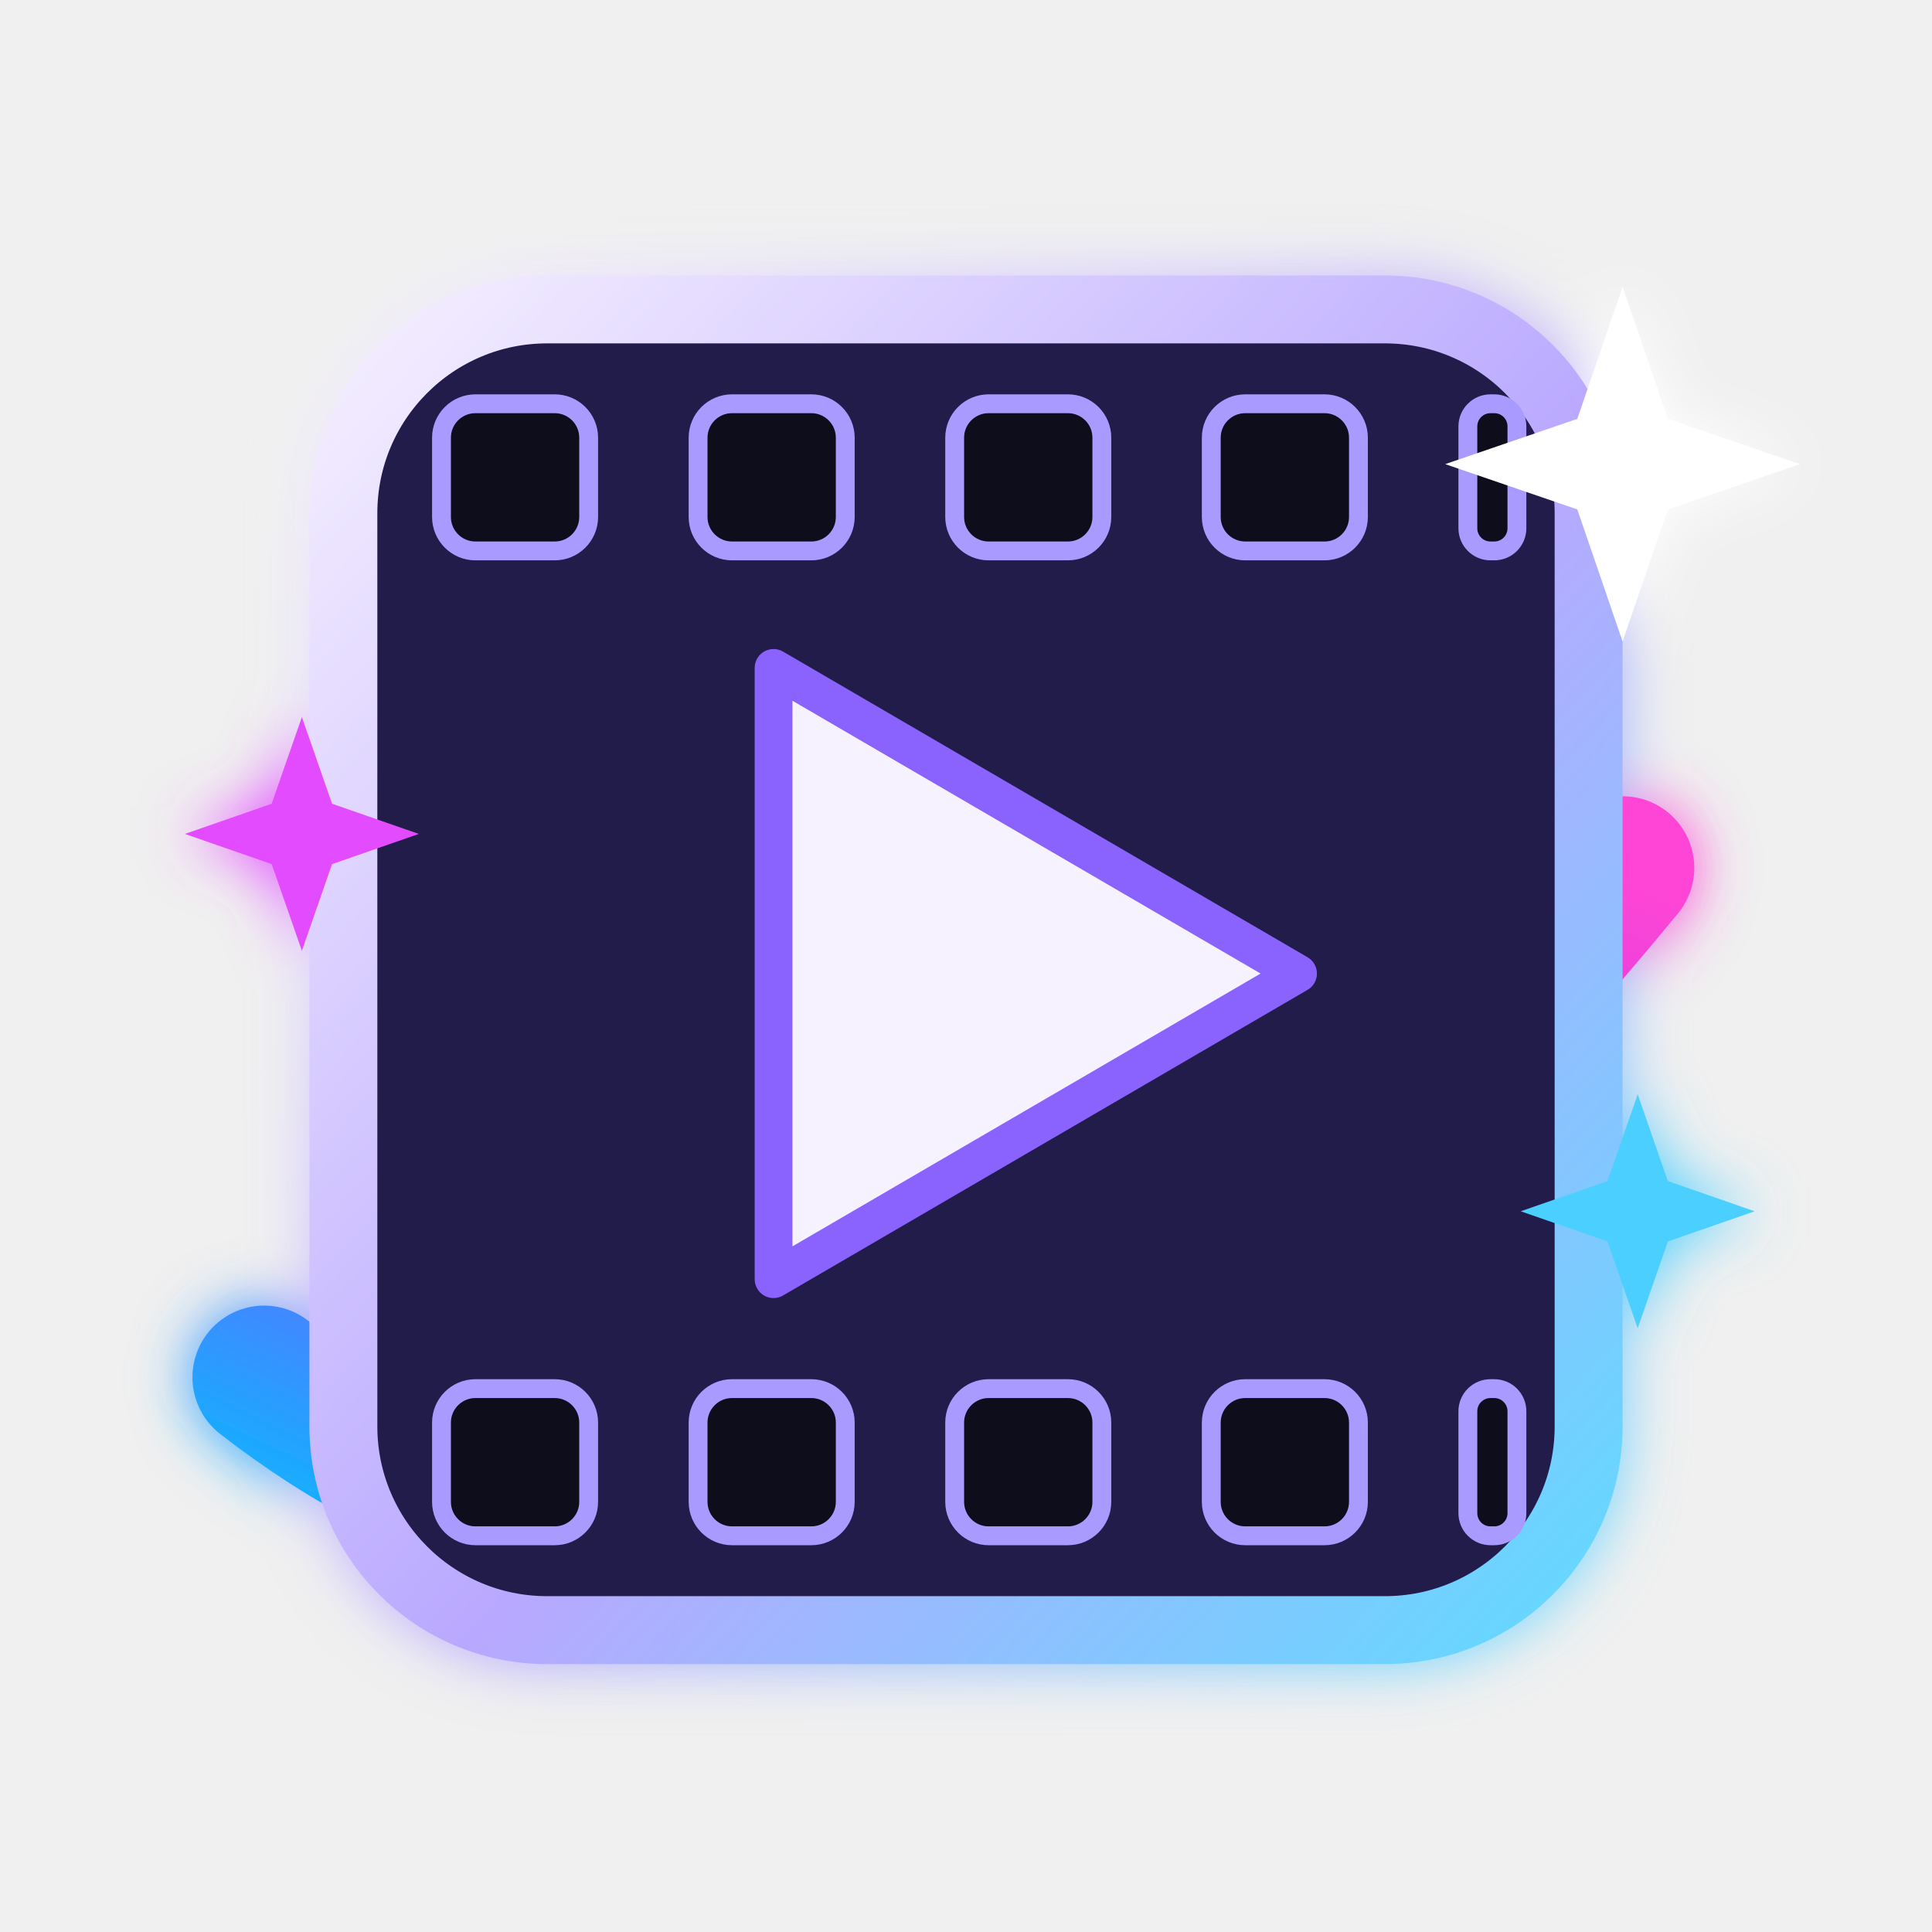
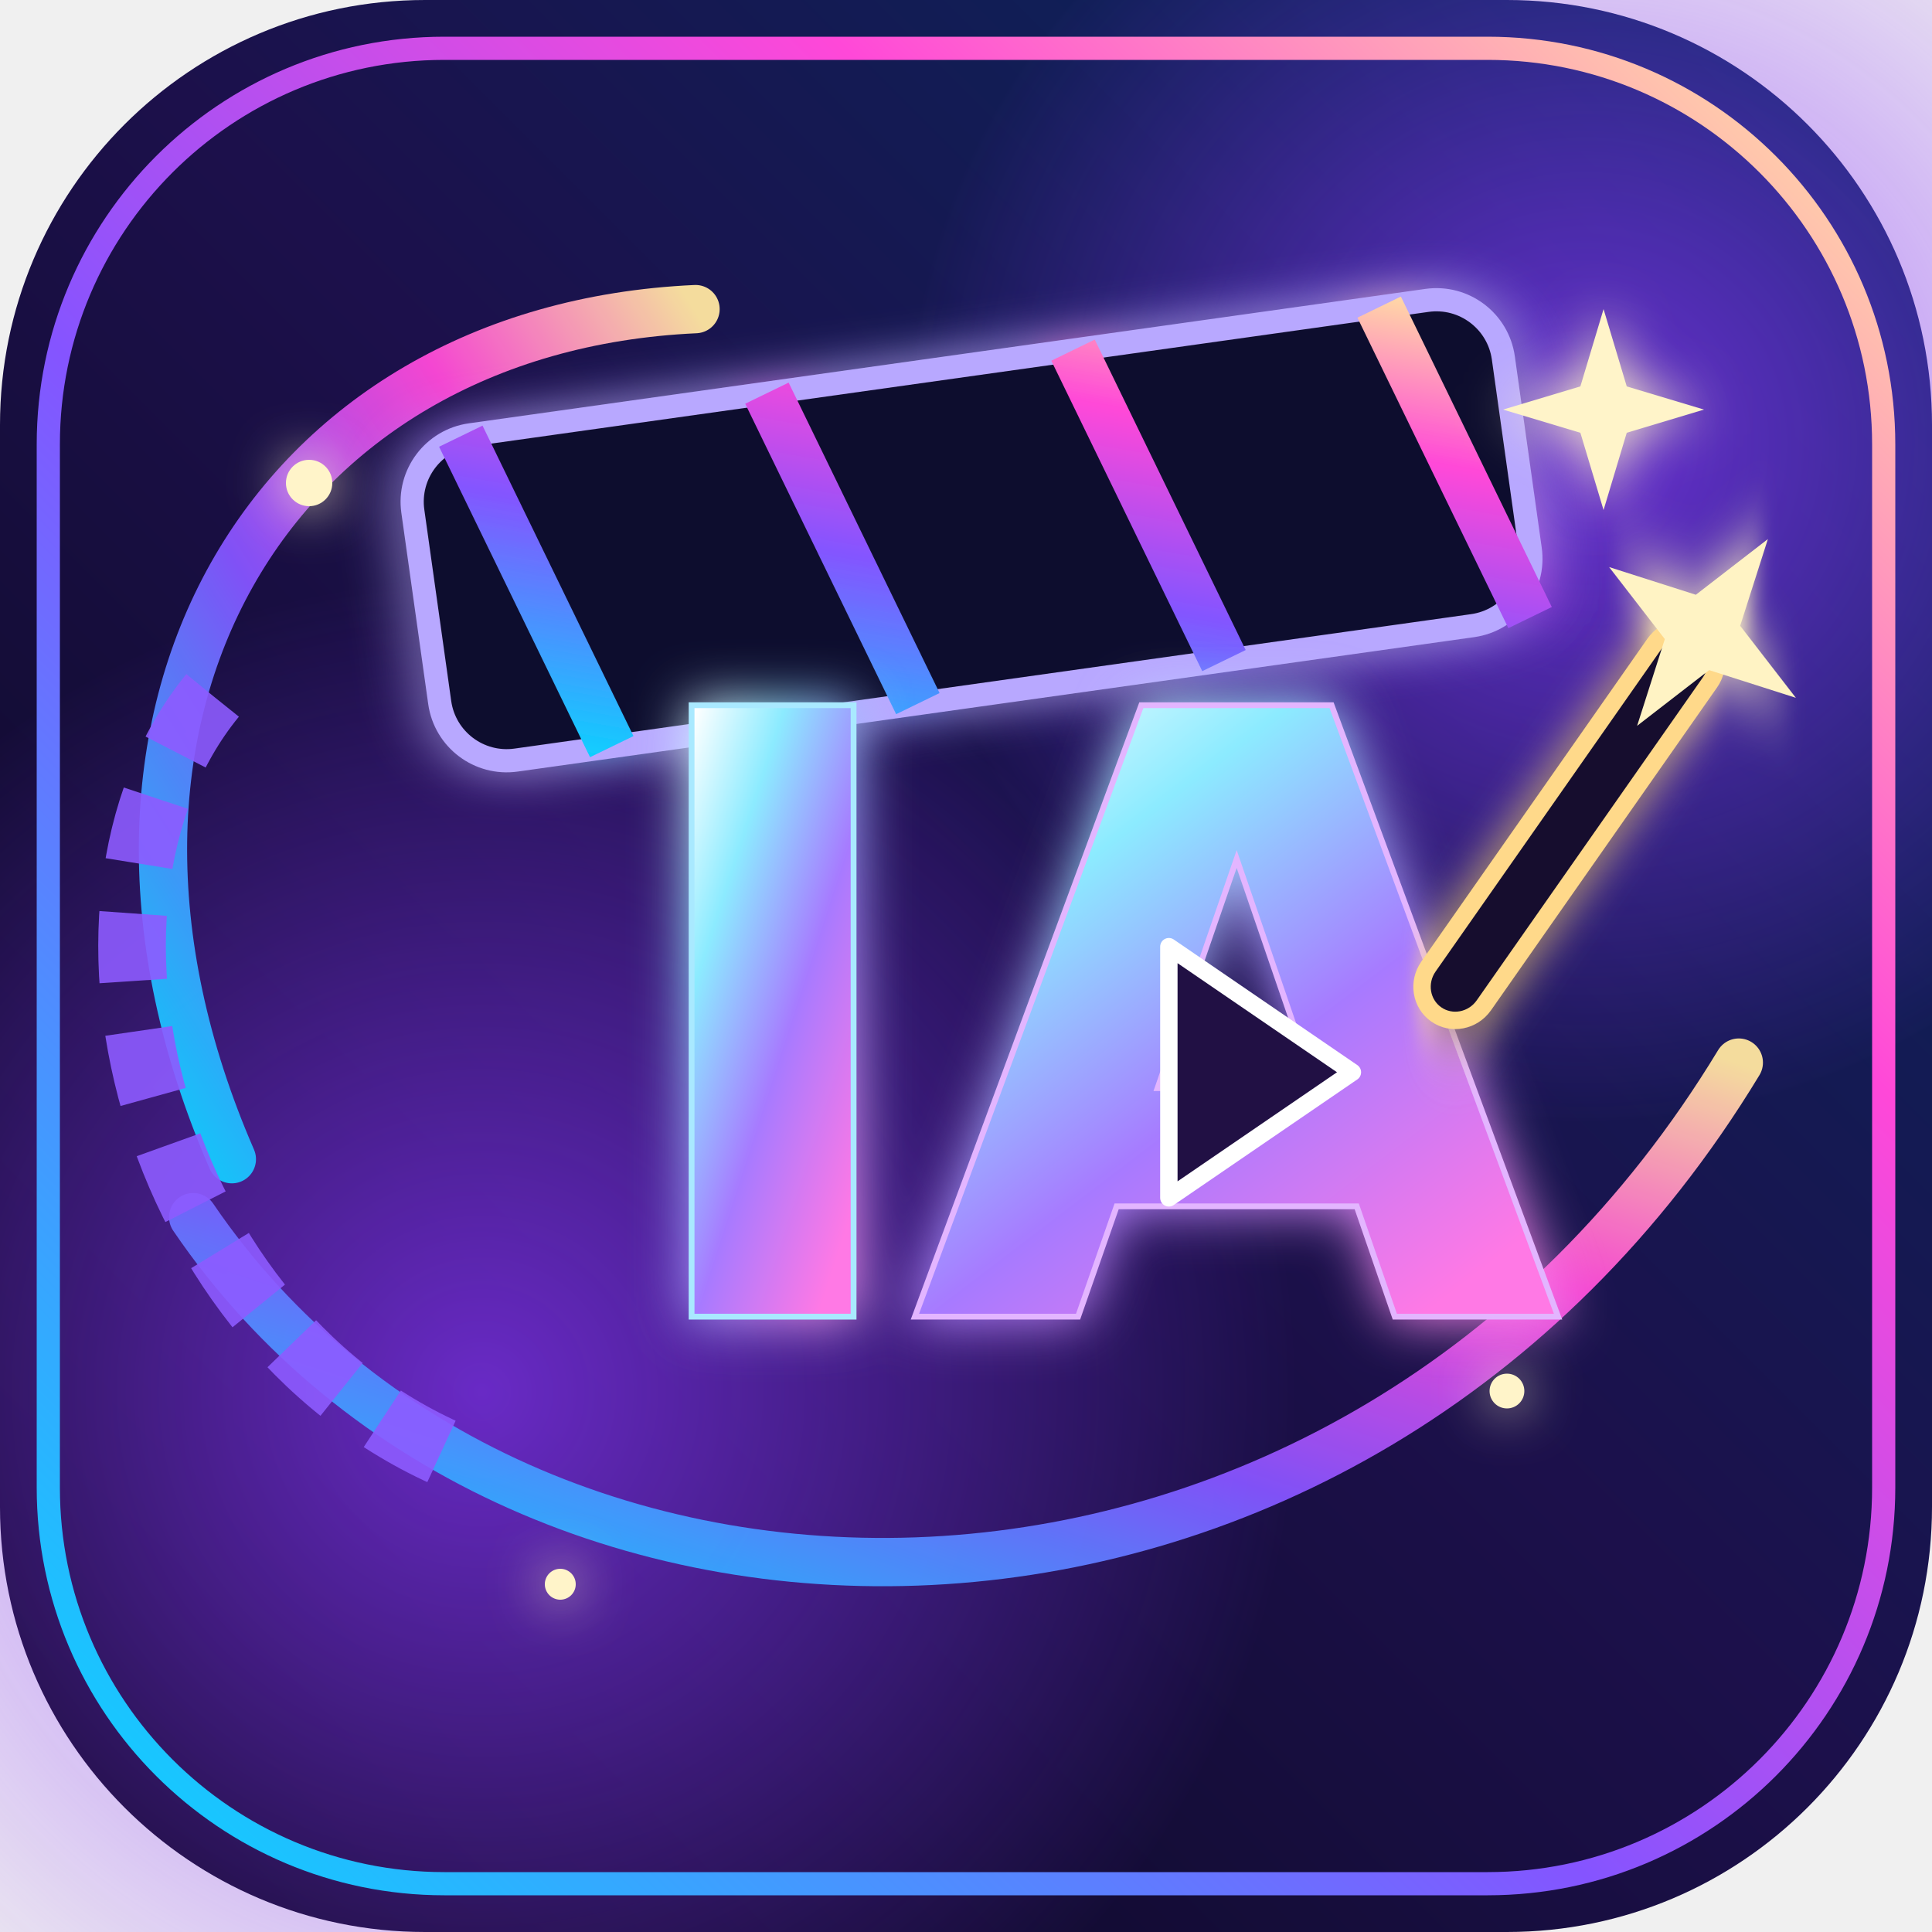
<svg xmlns="http://www.w3.org/2000/svg" viewBox="0 0 512 512">
  <defs>
-     <linearGradient id="film" x1="0" y1="0" x2="1" y2="1">
-       <stop offset="0" stop-color="#F5EFFF" />
-       <stop offset=".55" stop-color="#B9A8FF" />
-       <stop offset="1" stop-color="#62D9FF" />
+     <linearGradient id="bg" x1="0" y1="1" x2="1" y2="0">
+       <stop stop-color="#080719" />
+       <stop offset=".52" stop-color="#1C104B" />
+       <stop offset="1" stop-color="#062B60" />
    </linearGradient>
-     <linearGradient id="ribbon" x1="0" y1="1" x2="1" y2="0">
-       <stop offset="0" stop-color="#0CB8FF" />
-       <stop offset=".48" stop-color="#9B35FF" />
-       <stop offset="1" stop-color="#FF45D5" />
+     <linearGradient id="neon" x1="0" y1="1" x2="1" y2="0">
+       <stop stop-color="#08D7FF" />
+       <stop offset=".42" stop-color="#8554FF" />
+       <stop offset=".72" stop-color="#FF48D8" />
+       <stop offset="1" stop-color="#FFE6A1" />
    </linearGradient>
-     <filter id="glow">
-       <feGaussianBlur stdDeviation="8" result="b" />
+     <linearGradient id="letters" x1="0" y1="0" x2=".8" y2="1">
+       <stop stop-color="#FFFFFF" />
+       <stop offset=".28" stop-color="#8CEBFF" />
+       <stop offset=".62" stop-color="#A77AFF" />
+       <stop offset="1" stop-color="#FF79E5" />
+     </linearGradient>
+     <radialGradient id="aura">
+       <stop stop-color="#8B36FF" stop-opacity=".72" />
+       <stop offset="1" stop-color="#8B36FF" stop-opacity="0" />
+     </radialGradient>
+     <filter id="glow" x="-40%" y="-40%" width="180%" height="180%">
+       <feGaussianBlur stdDeviation="7" result="blur" />
      <feMerge>
-         <feMergeNode in="b" />
+         <feMergeNode in="blur" />
        <feMergeNode in="SourceGraphic" />
      </feMerge>
    </filter>
  </defs>
-   <g filter="url(#glow)">
-     <path d="M70 365 C160 435 270 425 430 230" fill="none" stroke="url(#ribbon)" stroke-width="38" stroke-linecap="round" />
-     <rect x="91" y="82" width="330" height="350" rx="54" fill="#211A4B" stroke="url(#film)" stroke-width="18" />
-     <g fill="#09091D" stroke="#A99AFF" stroke-width="5">
-       <rect x="117" y="107" width="39" height="39" rx="9" />
-       <rect x="185" y="107" width="39" height="39" rx="9" />
-       <rect x="253" y="107" width="39" height="39" rx="9" />
-       <rect x="321" y="107" width="39" height="39" rx="9" />
-       <rect x="389" y="107" width="13" height="39" rx="6" />
-       <rect x="117" y="368" width="39" height="39" rx="9" />
-       <rect x="185" y="368" width="39" height="39" rx="9" />
-       <rect x="253" y="368" width="39" height="39" rx="9" />
-       <rect x="321" y="368" width="39" height="39" rx="9" />
-       <rect x="389" y="368" width="13" height="39" rx="6" />
-     </g>
-     <path d="M205 177 L205 339 L344 258 Z" fill="#F7F2FF" stroke="#8A63FF" stroke-width="10" stroke-linejoin="round" />
-     <path d="M430 76 L442 111 L477 123 L442 135 L430 170 L418 135 L383 123 L418 111 Z" fill="#FFFFFF" />
-     <path d="M80 190 L88 213 L111 221 L88 229 L80 252 L72 229 L49 221 L72 213 Z" fill="#E34BFF" />
-     <path d="M434 290 L442 313 L465 321 L442 329 L434 352 L426 329 L403 321 L426 313 Z" fill="#4BCFFF" />
+   <rect width="512" height="512" rx="112.64" fill="url(#bg)" />
+   <circle cx="128" cy="368.64" r="215.04" fill="url(#aura)" />
+   <circle cx="419.84" cy="117.76" r="179.2" fill="url(#aura)" />
+   <rect x="12.8" y="12.8" width="486.4" height="486.4" rx="104.96" fill="none" stroke="url(#neon)" stroke-width="6.144" />
+   <g opacity=".95" fill="none" stroke="url(#neon)" stroke-width="12.8" stroke-linecap="round">
+     <path d="M 61.44 307.2 C 10.24 189.44, 71.68 87.04, 184.32 81.92" />
+     <path d="M 51.2 322.56 C 138.24 450.56, 358.4 450.56, 460.8 281.6" />
+   </g>
+   <g transform="rotate(-8 256 148.48)" filter="url(#glow)">
+     <rect x="112.64" y="97.28" width="291.84" height="87.04" rx="17.92" fill="#11102E" stroke="#B8A8FF" stroke-width="6.144" />
+     <path d="M 128 97.28 l 28.16 87.04 m 53.76 -87.04 l 28.16 87.04 m 53.76 -87.04 l 28.16 87.04 m 53.76 -87.04 l 28.16 87.04" stroke="url(#neon)" stroke-width="12.8" />
+   </g>
+   <path d="M 56.32 184.32 C 10.24 240.64, 40.96 358.4, 128 389.12" fill="none" stroke="#8D5BFF" stroke-width="17.92" stroke-dasharray="17.92 13.312" opacity=".9" />
+   <g font-family="DejaVu Sans,Arial,sans-serif" font-weight="900" text-anchor="middle" filter="url(#glow)">
+     <text x="204.8" y="348.16" font-size="220.16" fill="url(#letters)" stroke="#A9E9FF" stroke-width="3.072" paint-order="stroke fill">I</text>
+     <text x="327.68" y="348.16" font-size="220.16" fill="url(#letters)" stroke="#E3B5FF" stroke-width="3.072" paint-order="stroke fill">A</text>
+   </g>
+   <path d="M 309.76 250.88 L 309.76 317.44 L 358.4 284.16 Z" fill="#211044" stroke="#FFFFFF" stroke-width="4.608" stroke-linejoin="round" />
+   <g transform="rotate(35 419.84 215.04)" filter="url(#glow)">
+     <rect x="409.6" y="158.72" width="17.92" height="122.88" rx="9.216" fill="#17102F" stroke="#FFD98A" stroke-width="4.608" />
+     <path d="M 418.304 128 l 7.168 23.04 l 23.04 7.168 l -23.04 7.168 l -7.168 23.04 l -7.168 -23.04 l -23.04 -7.168 l 23.04 -7.168 Z" fill="#FFF3C4" />
+   </g>
+   <g fill="#FFF4C9" filter="url(#glow)">
+     <path d="M 424.96 81.92 l 6.144 20.48 l 20.48 6.144 l -20.48 6.144 l -6.144 20.48 l -6.144 -20.48 l -20.48 -6.144 l 20.48 -6.144 Z" />
+     <circle cx="81.92" cy="128" r="6.144" />
+     <circle cx="399.36" cy="368.64" r="4.608" />
+     <circle cx="148.48" cy="419.84" r="4.096" />
  </g>
</svg>
